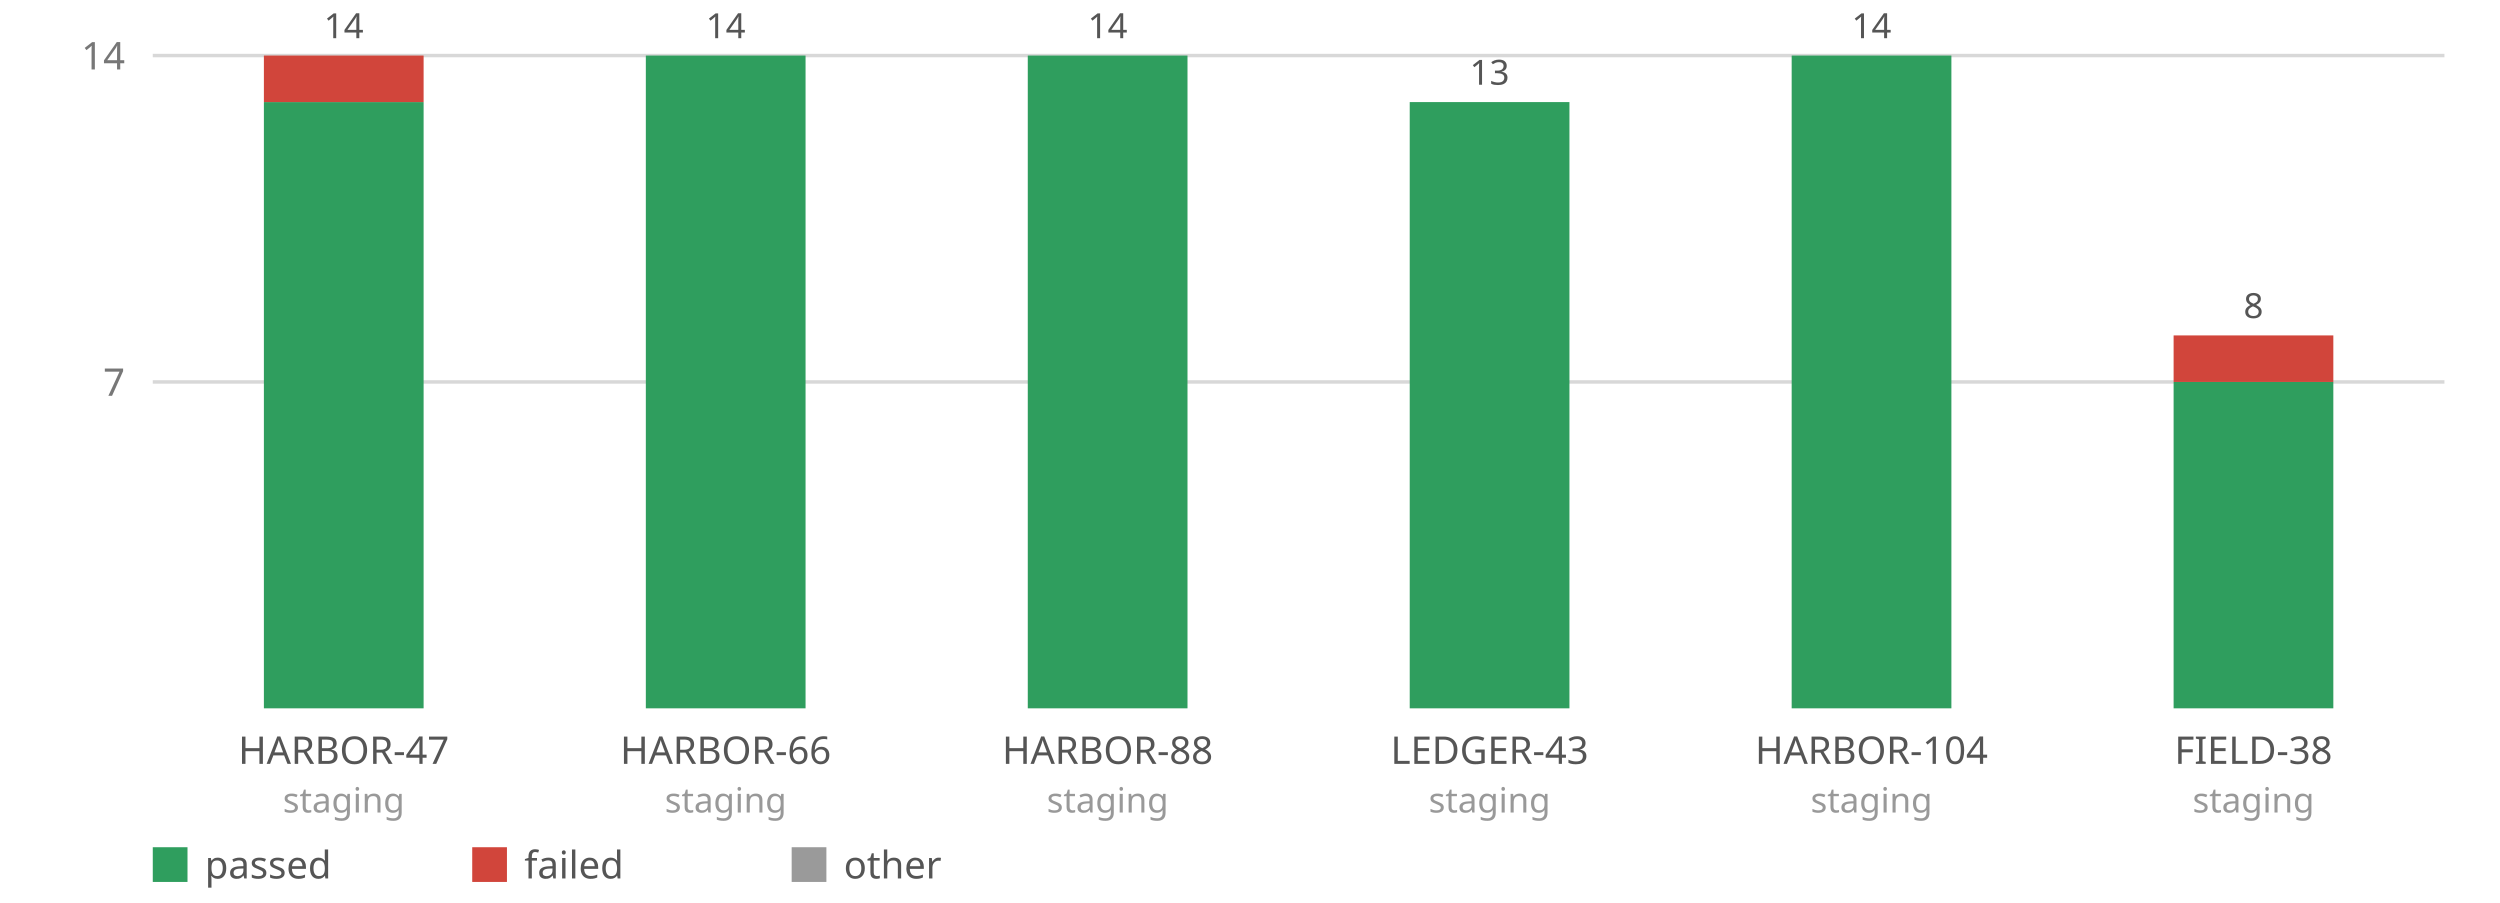
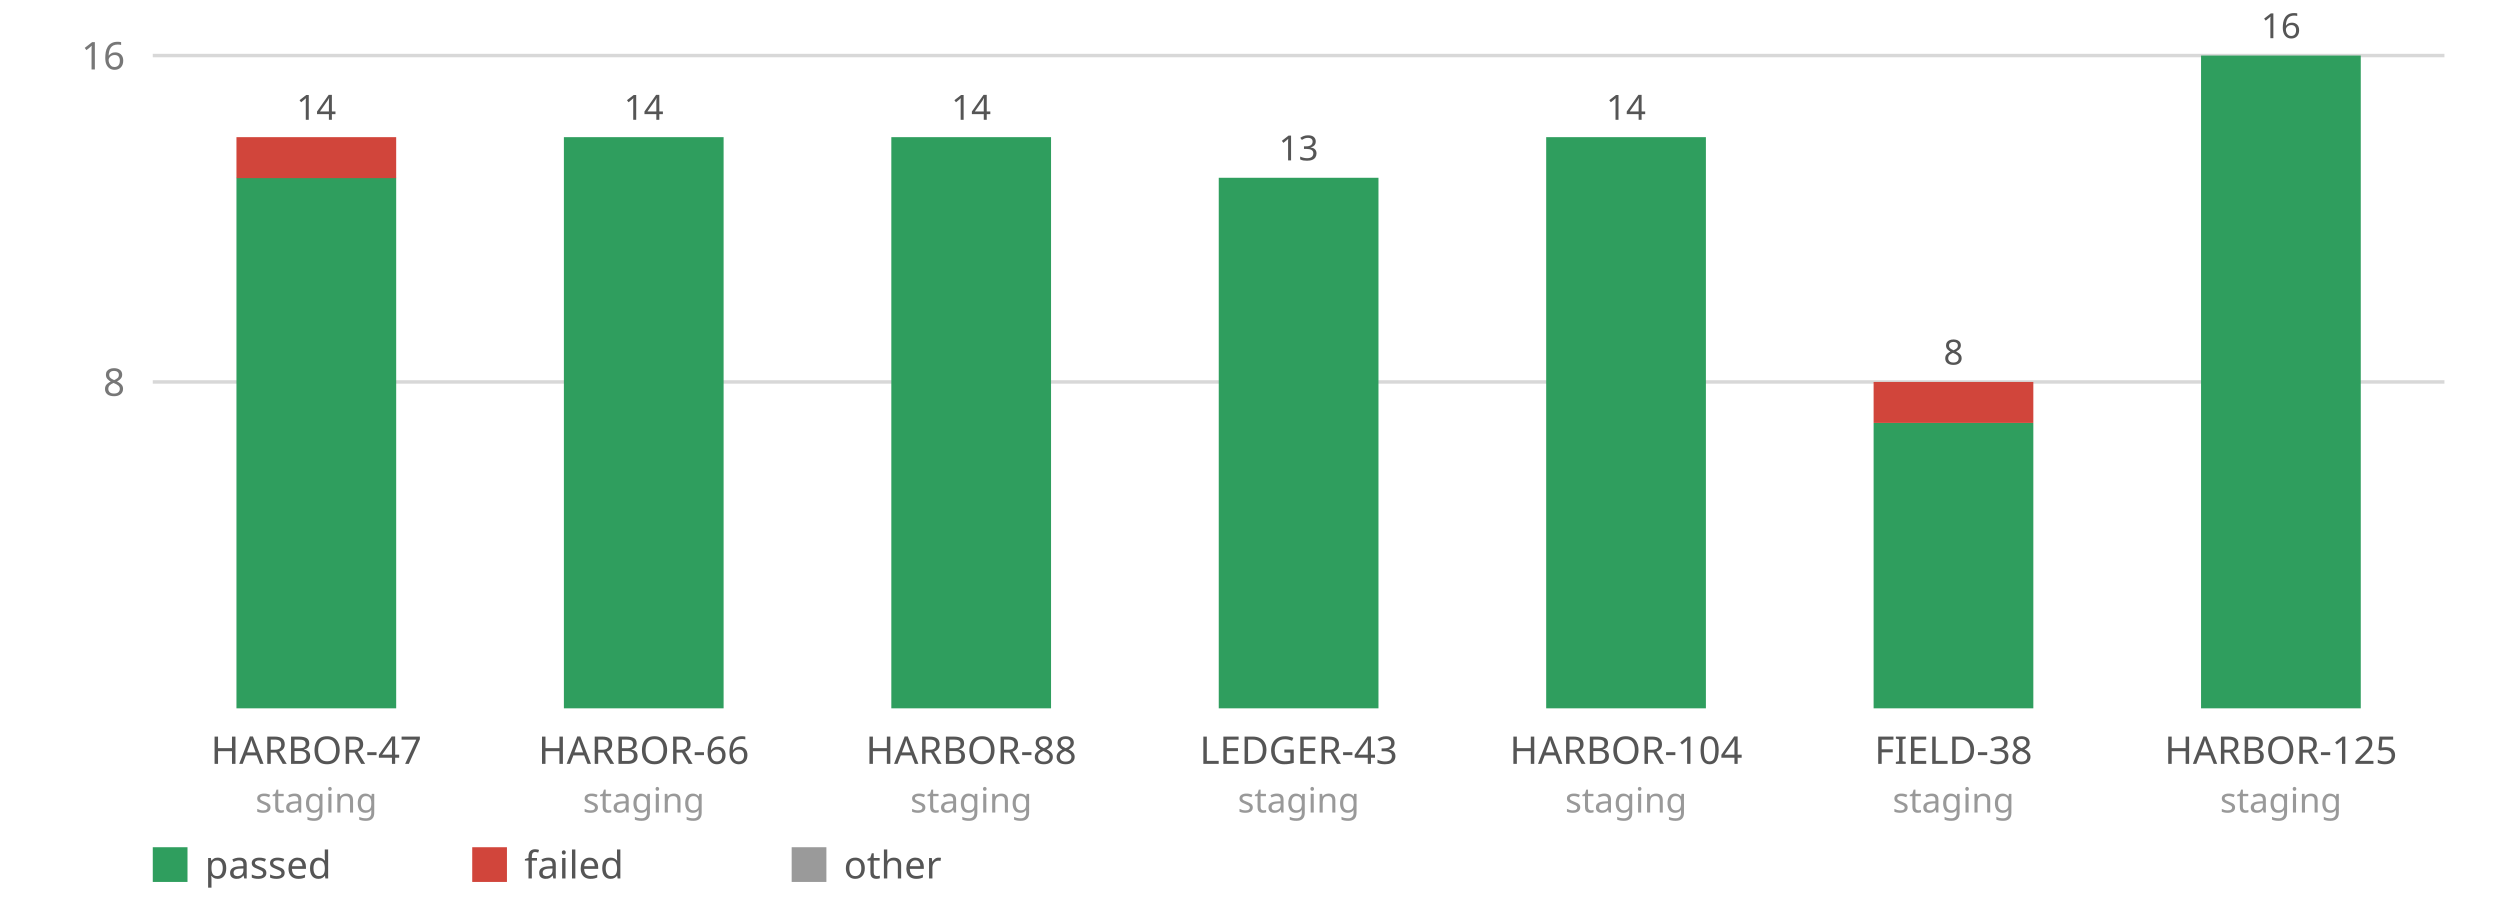
<svg xmlns="http://www.w3.org/2000/svg" viewBox="0 0 720 260" width="720" height="260" font-family="ui-sans-serif, system-ui, sans-serif">
  <rect width="720" height="260" fill="none" />
  <line x1="44" y1="110.0" x2="704" y2="110.0" stroke="#d8d8d8" stroke-width="1" />
-   <text x="36" y="114.0" font-size="11" fill="#777" text-anchor="end">7</text>
+   <text x="36" y="114.0" font-size="11" fill="#777" text-anchor="end">8</text>
  <line x1="44" y1="16.0" x2="704" y2="16.0" stroke="#d8d8d8" stroke-width="1" />
-   <text x="36" y="20.0" font-size="11" fill="#777" text-anchor="end">14</text>
-   <rect x="76.0" y="29.4" width="46.0" height="174.6" fill="#2f9e5e" />
-   <rect x="76.0" y="16.0" width="46.0" height="13.4" fill="#d1453b" />
-   <text x="99.0" y="220" font-size="11" fill="#555" text-anchor="middle">HARBOR-47</text>
-   <text x="99.0" y="234" font-size="10" fill="#999" text-anchor="middle">staging</text>
-   <text x="99.0" y="11.0" font-size="10" fill="#555" text-anchor="middle">14</text>
-   <rect x="186.0" y="16.0" width="46.0" height="188.0" fill="#2f9e5e" />
-   <text x="209.0" y="220" font-size="11" fill="#555" text-anchor="middle">HARBOR-66</text>
-   <text x="209.0" y="234" font-size="10" fill="#999" text-anchor="middle">staging</text>
-   <text x="209.0" y="11.0" font-size="10" fill="#555" text-anchor="middle">14</text>
-   <rect x="296.0" y="16.0" width="46.0" height="188.0" fill="#2f9e5e" />
-   <text x="319.0" y="220" font-size="11" fill="#555" text-anchor="middle">HARBOR-88</text>
-   <text x="319.0" y="234" font-size="10" fill="#999" text-anchor="middle">staging</text>
-   <text x="319.0" y="11.0" font-size="10" fill="#555" text-anchor="middle">14</text>
-   <rect x="406.0" y="29.4" width="46.0" height="174.6" fill="#2f9e5e" />
-   <text x="429.0" y="220" font-size="11" fill="#555" text-anchor="middle">LEDGER-43</text>
-   <text x="429.0" y="234" font-size="10" fill="#999" text-anchor="middle">staging</text>
-   <text x="429.0" y="24.4" font-size="10" fill="#555" text-anchor="middle">13</text>
-   <rect x="516.0" y="16.0" width="46.0" height="188.0" fill="#2f9e5e" />
-   <text x="539.0" y="220" font-size="11" fill="#555" text-anchor="middle">HARBOR-104</text>
-   <text x="539.0" y="234" font-size="10" fill="#999" text-anchor="middle">staging</text>
-   <text x="539.0" y="11.0" font-size="10" fill="#555" text-anchor="middle">14</text>
-   <rect x="626.0" y="110.0" width="46.0" height="94.0" fill="#2f9e5e" />
-   <rect x="626.0" y="96.6" width="46.0" height="13.4" fill="#d1453b" />
-   <text x="649.0" y="220" font-size="11" fill="#555" text-anchor="middle">FIELD-38</text>
-   <text x="649.0" y="234" font-size="10" fill="#999" text-anchor="middle">staging</text>
-   <text x="649.0" y="91.6" font-size="10" fill="#555" text-anchor="middle">8</text>
+   <text x="36" y="20.0" font-size="11" fill="#777" text-anchor="end">16</text>
+   <rect x="68.1" y="51.2" width="46.0" height="152.8" fill="#2f9e5e" />
+   <rect x="68.1" y="39.5" width="46.0" height="11.8" fill="#d1453b" />
+   <text x="91.1" y="220" font-size="11" fill="#555" text-anchor="middle">HARBOR-47</text>
+   <text x="91.1" y="234" font-size="10" fill="#999" text-anchor="middle">staging</text>
+   <text x="91.1" y="34.5" font-size="10" fill="#555" text-anchor="middle">14</text>
+   <rect x="162.4" y="39.5" width="46.0" height="164.5" fill="#2f9e5e" />
+   <text x="185.4" y="220" font-size="11" fill="#555" text-anchor="middle">HARBOR-66</text>
+   <text x="185.4" y="234" font-size="10" fill="#999" text-anchor="middle">staging</text>
+   <text x="185.4" y="34.5" font-size="10" fill="#555" text-anchor="middle">14</text>
+   <rect x="256.7" y="39.5" width="46.0" height="164.5" fill="#2f9e5e" />
+   <text x="279.7" y="220" font-size="11" fill="#555" text-anchor="middle">HARBOR-88</text>
+   <text x="279.7" y="234" font-size="10" fill="#999" text-anchor="middle">staging</text>
+   <text x="279.7" y="34.5" font-size="10" fill="#555" text-anchor="middle">14</text>
+   <rect x="351.0" y="51.2" width="46.0" height="152.8" fill="#2f9e5e" />
+   <text x="374.0" y="220" font-size="11" fill="#555" text-anchor="middle">LEDGER-43</text>
+   <text x="374.0" y="234" font-size="10" fill="#999" text-anchor="middle">staging</text>
+   <text x="374.0" y="46.2" font-size="10" fill="#555" text-anchor="middle">13</text>
+   <rect x="445.3" y="39.5" width="46.0" height="164.5" fill="#2f9e5e" />
+   <text x="468.3" y="220" font-size="11" fill="#555" text-anchor="middle">HARBOR-104</text>
+   <text x="468.3" y="234" font-size="10" fill="#999" text-anchor="middle">staging</text>
+   <text x="468.3" y="34.5" font-size="10" fill="#555" text-anchor="middle">14</text>
+   <rect x="539.6" y="121.8" width="46.0" height="82.2" fill="#2f9e5e" />
+   <rect x="539.6" y="110.0" width="46.0" height="11.8" fill="#d1453b" />
+   <text x="562.6" y="220" font-size="11" fill="#555" text-anchor="middle">FIELD-38</text>
+   <text x="562.6" y="234" font-size="10" fill="#999" text-anchor="middle">staging</text>
+   <text x="562.6" y="105.0" font-size="10" fill="#555" text-anchor="middle">8</text>
+   <rect x="633.9" y="16.0" width="46.0" height="188.0" fill="#2f9e5e" />
+   <text x="656.9" y="220" font-size="11" fill="#555" text-anchor="middle">HARBOR-125</text>
+   <text x="656.9" y="234" font-size="10" fill="#999" text-anchor="middle">staging</text>
+   <text x="656.9" y="11.0" font-size="10" fill="#555" text-anchor="middle">16</text>
  <rect x="44" y="244" width="10" height="10" fill="#2f9e5e" />
  <text x="59" y="253" font-size="11" fill="#555">passed</text>
  <rect x="136" y="244" width="10" height="10" fill="#d1453b" />
  <text x="151" y="253" font-size="11" fill="#555">failed</text>
  <rect x="228" y="244" width="10" height="10" fill="#9a9a9a" />
  <text x="243" y="253" font-size="11" fill="#555">other</text>
</svg>
